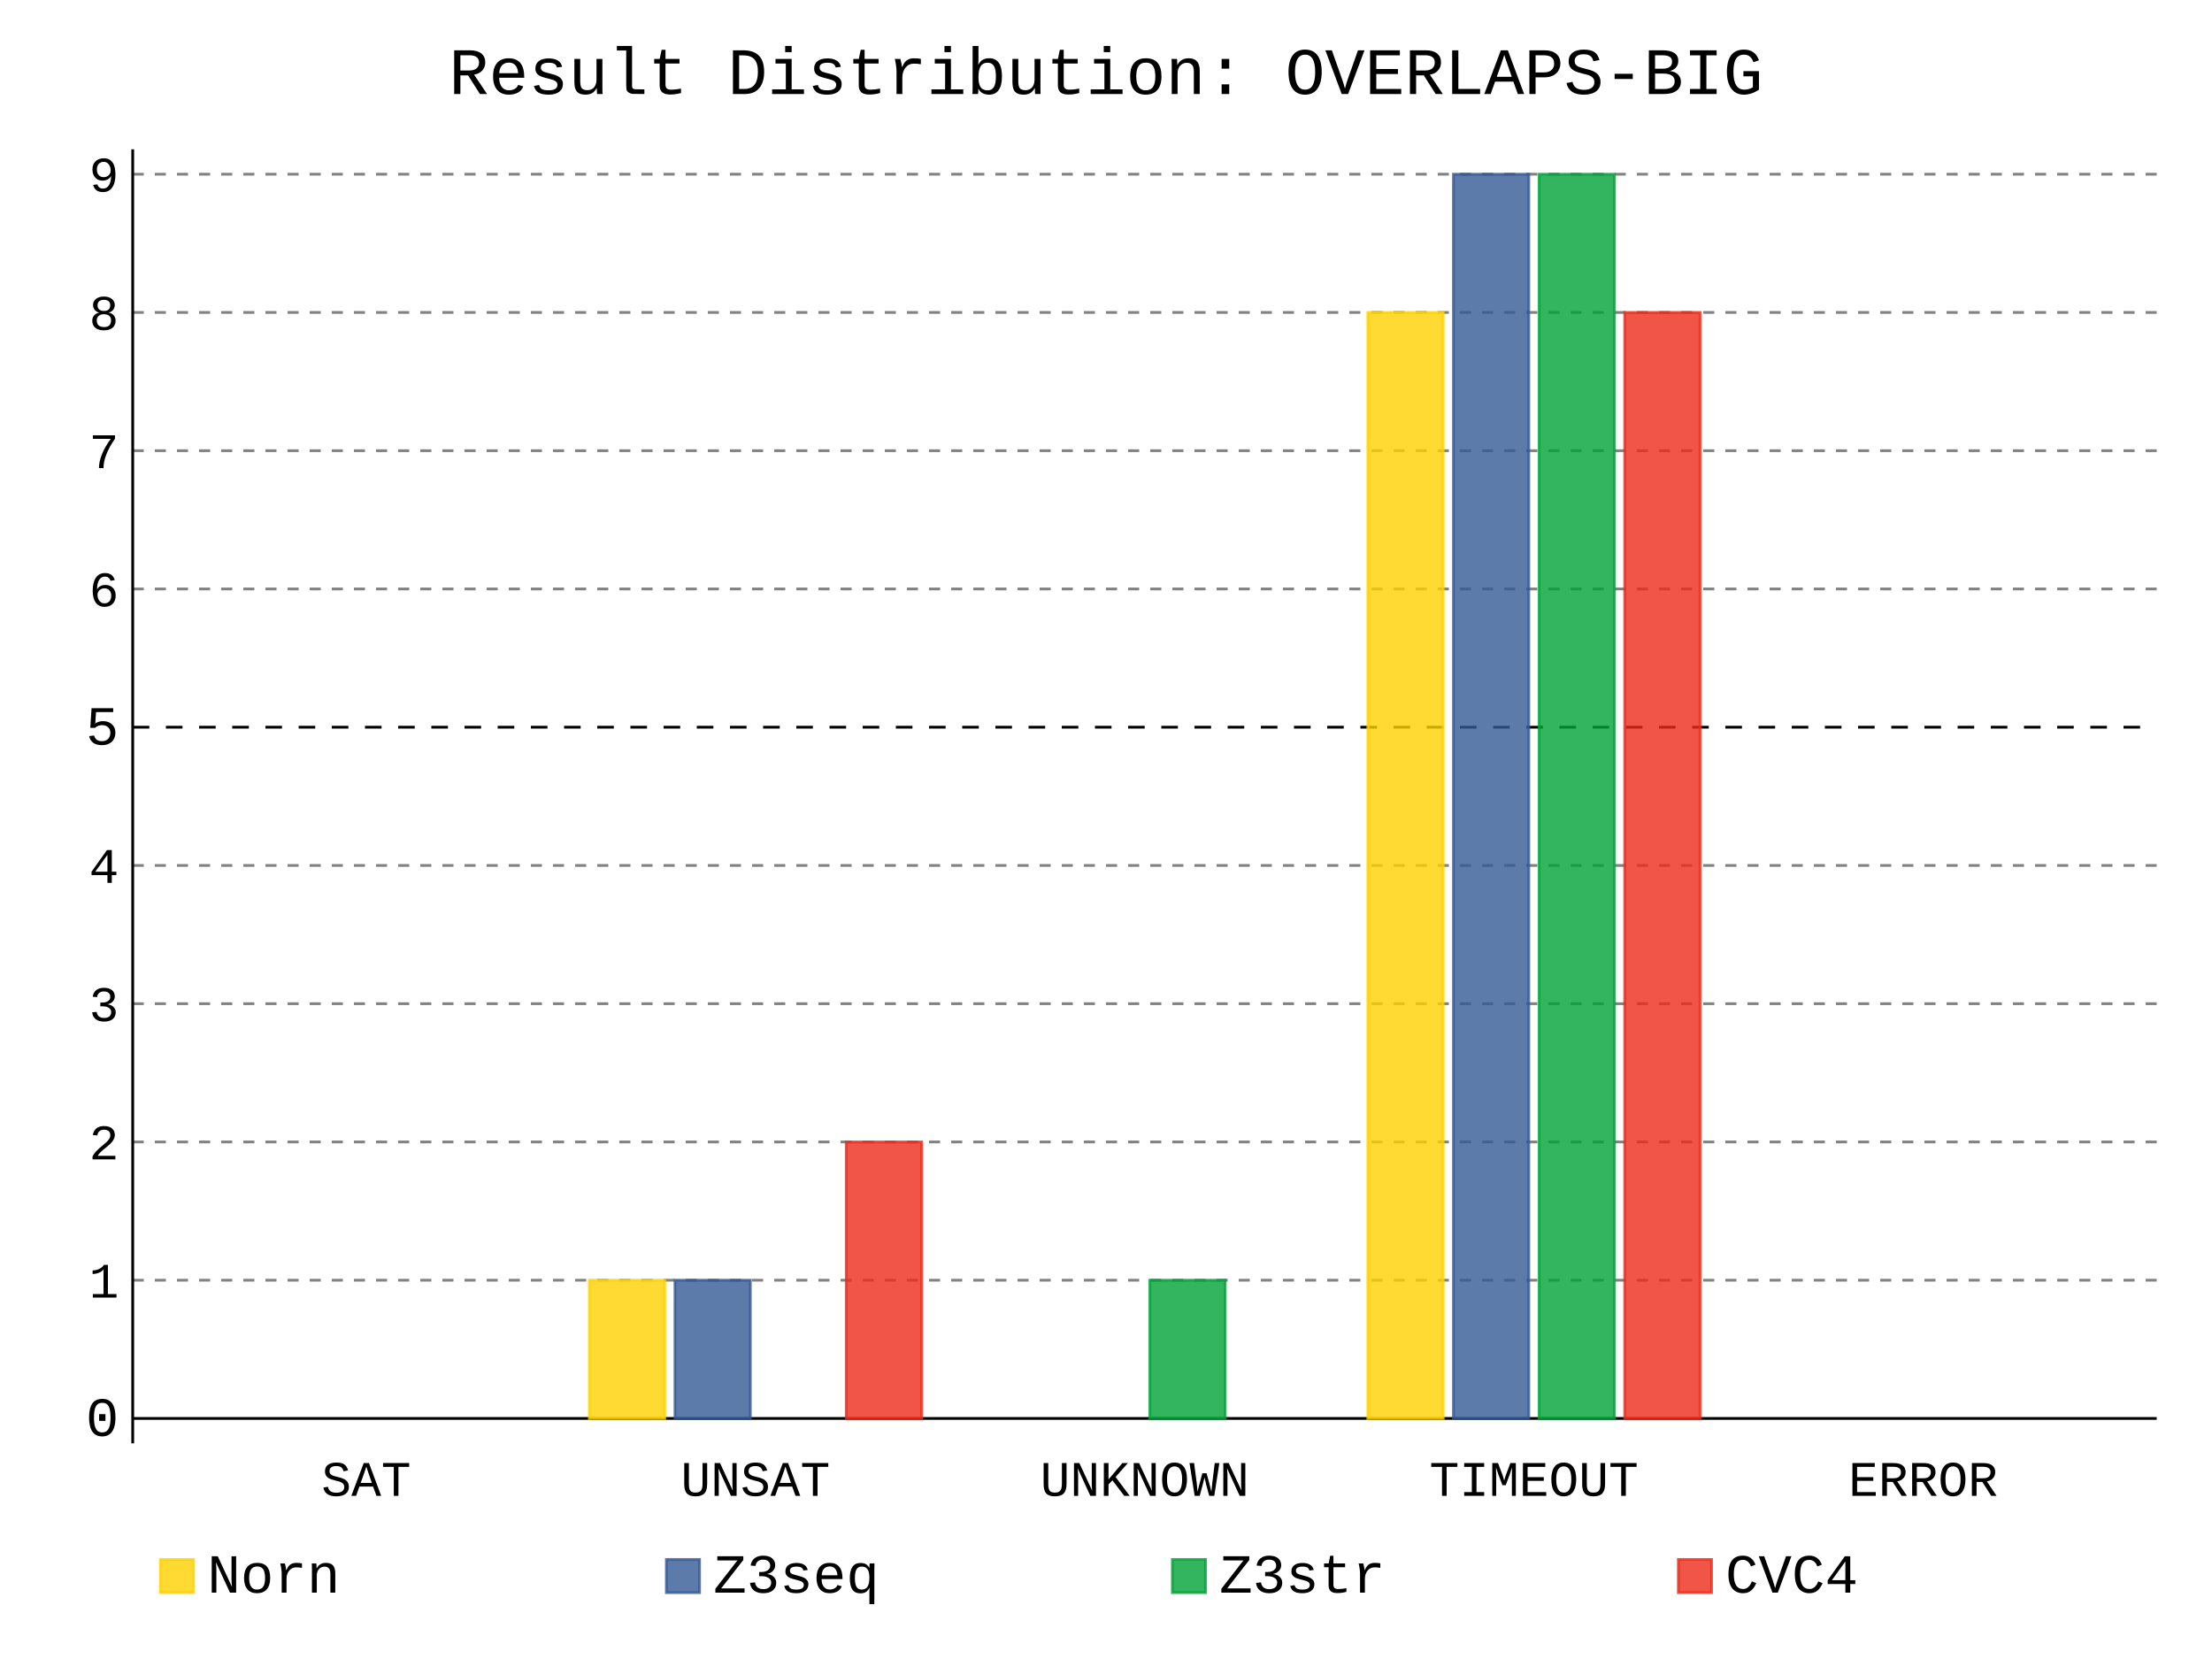
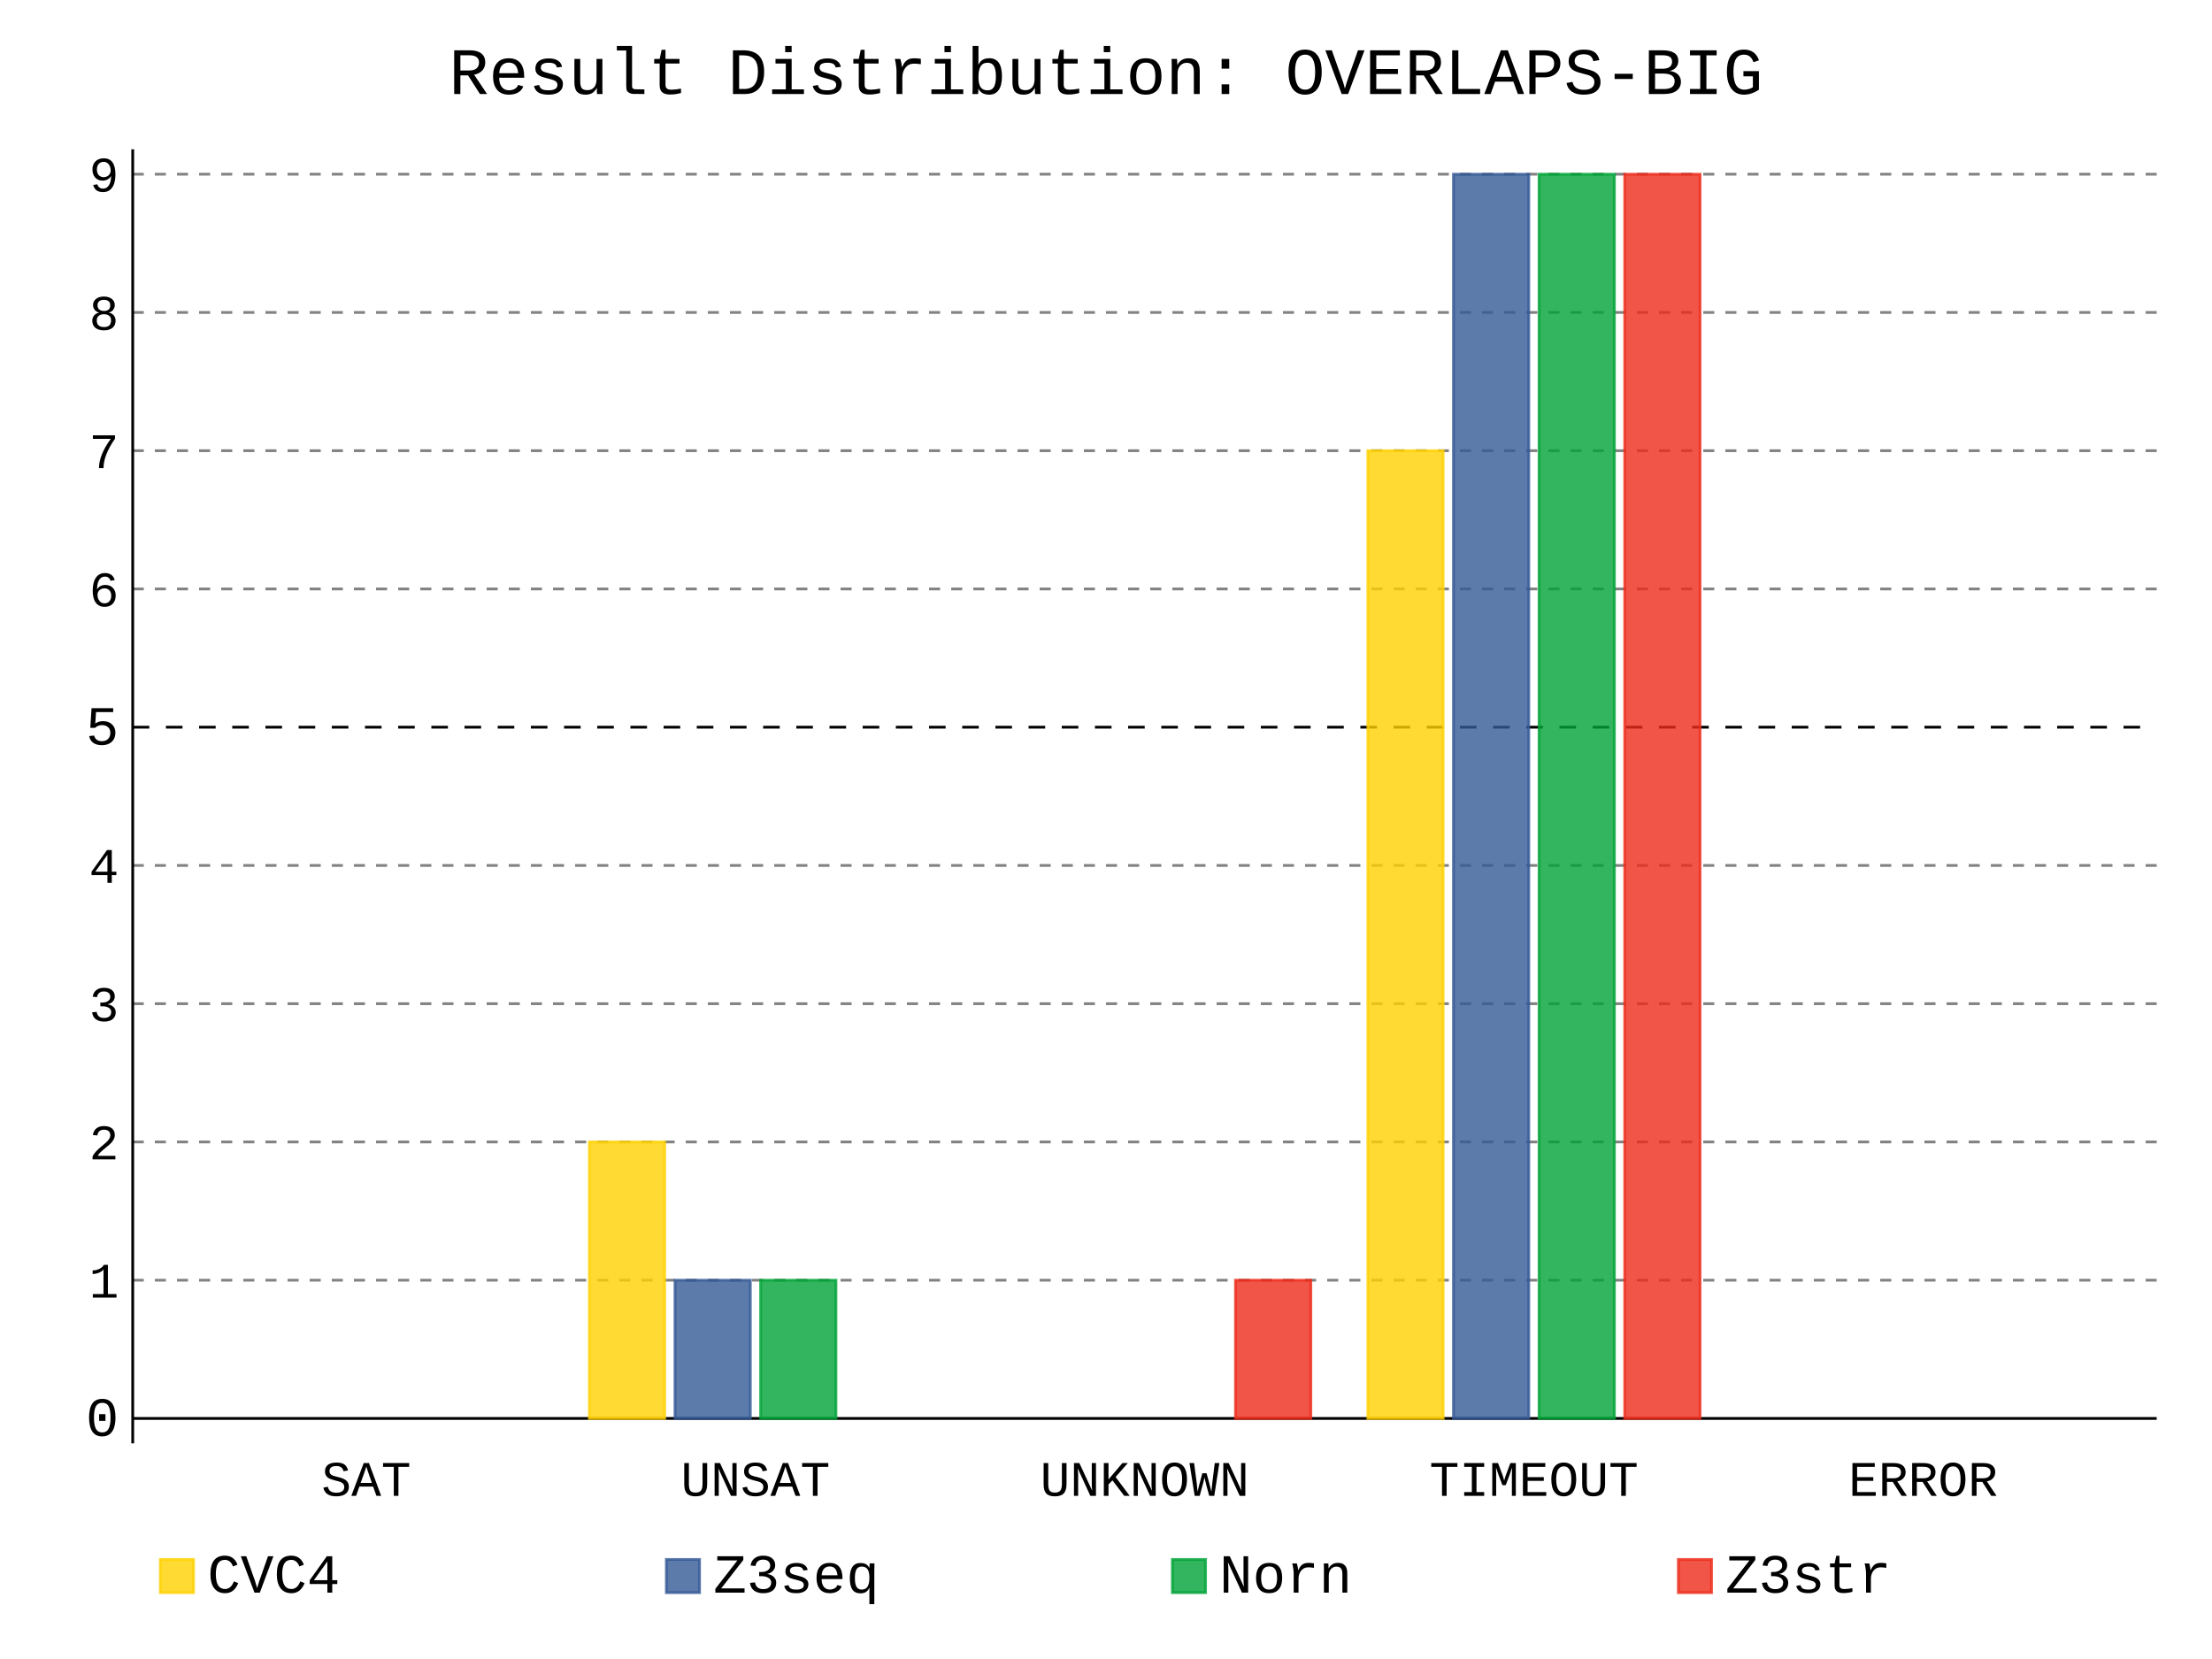
- <svg xmlns="http://www.w3.org/2000/svg" id="chart-d36cf704-b2e5-456a-a520-49f7e9948d20" class="pygal-chart" viewBox="0 0 800 600">
+ <svg xmlns="http://www.w3.org/2000/svg" id="chart-004ced79-6510-4f0e-8501-02af94f81541" class="pygal-chart" viewBox="0 0 800 600">
  <defs>
-     <style type="text/css">#chart-d36cf704-b2e5-456a-a520-49f7e9948d20{-webkit-user-select:none;-webkit-font-smoothing:antialiased;font-family:Consolas,"Liberation Mono",Menlo,Courier,monospace}#chart-d36cf704-b2e5-456a-a520-49f7e9948d20 .title{font-family:Consolas,"Liberation Mono",Menlo,Courier,monospace;font-size:24px}#chart-d36cf704-b2e5-456a-a520-49f7e9948d20 .legends .legend text{font-family:Consolas,"Liberation Mono",Menlo,Courier,monospace;font-size:20px}#chart-d36cf704-b2e5-456a-a520-49f7e9948d20 .axis text{font-family:Consolas,"Liberation Mono",Menlo,Courier,monospace;font-size:18px}#chart-d36cf704-b2e5-456a-a520-49f7e9948d20 .axis text.major{font-family:Consolas,"Liberation Mono",Menlo,Courier,monospace;font-size:20px}#chart-d36cf704-b2e5-456a-a520-49f7e9948d20 .text-overlay text.value{font-family:Consolas,"Liberation Mono",Menlo,Courier,monospace;font-size:22px}#chart-d36cf704-b2e5-456a-a520-49f7e9948d20 .text-overlay text.label{font-family:Consolas,"Liberation Mono",Menlo,Courier,monospace;font-size:20px}#chart-d36cf704-b2e5-456a-a520-49f7e9948d20 .tooltip{font-family:Consolas,"Liberation Mono",Menlo,Courier,monospace;font-size:20px}#chart-d36cf704-b2e5-456a-a520-49f7e9948d20 text.no_data{font-family:Consolas,"Liberation Mono",Menlo,Courier,monospace;font-size:64px}
- #chart-d36cf704-b2e5-456a-a520-49f7e9948d20{background-color:#FFFFFF}#chart-d36cf704-b2e5-456a-a520-49f7e9948d20 path,#chart-d36cf704-b2e5-456a-a520-49f7e9948d20 line,#chart-d36cf704-b2e5-456a-a520-49f7e9948d20 rect,#chart-d36cf704-b2e5-456a-a520-49f7e9948d20 circle{-webkit-transition:100ms;-moz-transition:100ms;transition:100ms}#chart-d36cf704-b2e5-456a-a520-49f7e9948d20 .graph &gt; .background{fill:#FFFFFF}#chart-d36cf704-b2e5-456a-a520-49f7e9948d20 .plot &gt; .background{fill:#FFFFFF}#chart-d36cf704-b2e5-456a-a520-49f7e9948d20 .graph{fill:#000000}#chart-d36cf704-b2e5-456a-a520-49f7e9948d20 text.no_data{fill:#000000}#chart-d36cf704-b2e5-456a-a520-49f7e9948d20 .title{fill:#000000}#chart-d36cf704-b2e5-456a-a520-49f7e9948d20 .legends .legend text{fill:#000000}#chart-d36cf704-b2e5-456a-a520-49f7e9948d20 .legends .legend:hover text{fill:#000000}#chart-d36cf704-b2e5-456a-a520-49f7e9948d20 .axis .line{stroke:#000000}#chart-d36cf704-b2e5-456a-a520-49f7e9948d20 .axis .guide.line{stroke:#828282}#chart-d36cf704-b2e5-456a-a520-49f7e9948d20 .axis .major.line{stroke:#000000}#chart-d36cf704-b2e5-456a-a520-49f7e9948d20 .axis text.major{fill:#000000}#chart-d36cf704-b2e5-456a-a520-49f7e9948d20 .axis.y .guides:hover .guide.line,#chart-d36cf704-b2e5-456a-a520-49f7e9948d20 .line-graph .axis.x .guides:hover .guide.line,#chart-d36cf704-b2e5-456a-a520-49f7e9948d20 .stackedline-graph .axis.x .guides:hover .guide.line,#chart-d36cf704-b2e5-456a-a520-49f7e9948d20 .xy-graph .axis.x .guides:hover .guide.line{stroke:#000000}#chart-d36cf704-b2e5-456a-a520-49f7e9948d20 .axis .guides:hover text{fill:#000000}#chart-d36cf704-b2e5-456a-a520-49f7e9948d20 .reactive{fill-opacity:.8;stroke-opacity:.8}#chart-d36cf704-b2e5-456a-a520-49f7e9948d20 .ci{stroke:#000000}#chart-d36cf704-b2e5-456a-a520-49f7e9948d20 .reactive.active,#chart-d36cf704-b2e5-456a-a520-49f7e9948d20 .active .reactive{fill-opacity:.9;stroke-opacity:.9;stroke-width:4}#chart-d36cf704-b2e5-456a-a520-49f7e9948d20 .ci .reactive.active{stroke-width:1.5}#chart-d36cf704-b2e5-456a-a520-49f7e9948d20 .series text{fill:#000000}#chart-d36cf704-b2e5-456a-a520-49f7e9948d20 .tooltip rect{fill:#FFFFFF;stroke:#000000;-webkit-transition:opacity 100ms;-moz-transition:opacity 100ms;transition:opacity 100ms}#chart-d36cf704-b2e5-456a-a520-49f7e9948d20 .tooltip .label{fill:#000000}#chart-d36cf704-b2e5-456a-a520-49f7e9948d20 .tooltip .label{fill:#000000}#chart-d36cf704-b2e5-456a-a520-49f7e9948d20 .tooltip .legend{font-size:.8em;fill:#828282}#chart-d36cf704-b2e5-456a-a520-49f7e9948d20 .tooltip .x_label{font-size:.6em;fill:#000000}#chart-d36cf704-b2e5-456a-a520-49f7e9948d20 .tooltip .xlink{font-size:.5em;text-decoration:underline}#chart-d36cf704-b2e5-456a-a520-49f7e9948d20 .tooltip .value{font-size:1.5em}#chart-d36cf704-b2e5-456a-a520-49f7e9948d20 .bound{font-size:.5em}#chart-d36cf704-b2e5-456a-a520-49f7e9948d20 .max-value{font-size:.75em;fill:#828282}#chart-d36cf704-b2e5-456a-a520-49f7e9948d20 .map-element{fill:#FFFFFF;stroke:#828282 !important}#chart-d36cf704-b2e5-456a-a520-49f7e9948d20 .map-element .reactive{fill-opacity:inherit;stroke-opacity:inherit}#chart-d36cf704-b2e5-456a-a520-49f7e9948d20 .color-0,#chart-d36cf704-b2e5-456a-a520-49f7e9948d20 .color-0 a:visited{stroke:#FFD000;fill:#FFD000}#chart-d36cf704-b2e5-456a-a520-49f7e9948d20 .color-1,#chart-d36cf704-b2e5-456a-a520-49f7e9948d20 .color-1 a:visited{stroke:#345995;fill:#345995}#chart-d36cf704-b2e5-456a-a520-49f7e9948d20 .color-2,#chart-d36cf704-b2e5-456a-a520-49f7e9948d20 .color-2 a:visited{stroke:#01A337;fill:#01A337}#chart-d36cf704-b2e5-456a-a520-49f7e9948d20 .color-3,#chart-d36cf704-b2e5-456a-a520-49f7e9948d20 .color-3 a:visited{stroke:#ED2B1A;fill:#ED2B1A}#chart-d36cf704-b2e5-456a-a520-49f7e9948d20 .text-overlay .color-0 text{fill:black}#chart-d36cf704-b2e5-456a-a520-49f7e9948d20 .text-overlay .color-1 text{fill:black}#chart-d36cf704-b2e5-456a-a520-49f7e9948d20 .text-overlay .color-2 text{fill:black}#chart-d36cf704-b2e5-456a-a520-49f7e9948d20 .text-overlay .color-3 text{fill:black}
- #chart-d36cf704-b2e5-456a-a520-49f7e9948d20 text.no_data{text-anchor:middle}#chart-d36cf704-b2e5-456a-a520-49f7e9948d20 .guide.line{fill:none}#chart-d36cf704-b2e5-456a-a520-49f7e9948d20 .centered{text-anchor:middle}#chart-d36cf704-b2e5-456a-a520-49f7e9948d20 .title{text-anchor:middle}#chart-d36cf704-b2e5-456a-a520-49f7e9948d20 .legends .legend text{fill-opacity:1}#chart-d36cf704-b2e5-456a-a520-49f7e9948d20 .axis.x text{text-anchor:middle}#chart-d36cf704-b2e5-456a-a520-49f7e9948d20 .axis.x:not(.web) text[transform]{text-anchor:start}#chart-d36cf704-b2e5-456a-a520-49f7e9948d20 .axis.x:not(.web) text[transform].backwards{text-anchor:end}#chart-d36cf704-b2e5-456a-a520-49f7e9948d20 .axis.y text{text-anchor:end}#chart-d36cf704-b2e5-456a-a520-49f7e9948d20 .axis.y text[transform].backwards{text-anchor:start}#chart-d36cf704-b2e5-456a-a520-49f7e9948d20 .axis.y2 text{text-anchor:start}#chart-d36cf704-b2e5-456a-a520-49f7e9948d20 .axis.y2 text[transform].backwards{text-anchor:end}#chart-d36cf704-b2e5-456a-a520-49f7e9948d20 .axis .guide.line{stroke-dasharray:4,4}#chart-d36cf704-b2e5-456a-a520-49f7e9948d20 .axis .major.guide.line{stroke-dasharray:6,6}#chart-d36cf704-b2e5-456a-a520-49f7e9948d20 .horizontal .axis.y .guide.line,#chart-d36cf704-b2e5-456a-a520-49f7e9948d20 .horizontal .axis.y2 .guide.line,#chart-d36cf704-b2e5-456a-a520-49f7e9948d20 .vertical .axis.x .guide.line{opacity:0}#chart-d36cf704-b2e5-456a-a520-49f7e9948d20 .horizontal .axis.always_show .guide.line,#chart-d36cf704-b2e5-456a-a520-49f7e9948d20 .vertical .axis.always_show .guide.line{opacity:1 !important}#chart-d36cf704-b2e5-456a-a520-49f7e9948d20 .axis.y .guides:hover .guide.line,#chart-d36cf704-b2e5-456a-a520-49f7e9948d20 .axis.y2 .guides:hover .guide.line,#chart-d36cf704-b2e5-456a-a520-49f7e9948d20 .axis.x .guides:hover .guide.line{opacity:1}#chart-d36cf704-b2e5-456a-a520-49f7e9948d20 .axis .guides:hover text{opacity:1}#chart-d36cf704-b2e5-456a-a520-49f7e9948d20 .nofill{fill:none}#chart-d36cf704-b2e5-456a-a520-49f7e9948d20 .subtle-fill{fill-opacity:.2}#chart-d36cf704-b2e5-456a-a520-49f7e9948d20 .dot{stroke-width:1px;fill-opacity:1}#chart-d36cf704-b2e5-456a-a520-49f7e9948d20 .dot.active{stroke-width:5px}#chart-d36cf704-b2e5-456a-a520-49f7e9948d20 .dot.negative{fill:transparent}#chart-d36cf704-b2e5-456a-a520-49f7e9948d20 text,#chart-d36cf704-b2e5-456a-a520-49f7e9948d20 tspan{stroke:none !important}#chart-d36cf704-b2e5-456a-a520-49f7e9948d20 .series text.active{opacity:1}#chart-d36cf704-b2e5-456a-a520-49f7e9948d20 .tooltip rect{fill-opacity:.95;stroke-width:.5}#chart-d36cf704-b2e5-456a-a520-49f7e9948d20 .tooltip text{fill-opacity:1}#chart-d36cf704-b2e5-456a-a520-49f7e9948d20 .showable{visibility:hidden}#chart-d36cf704-b2e5-456a-a520-49f7e9948d20 .showable.shown{visibility:visible}#chart-d36cf704-b2e5-456a-a520-49f7e9948d20 .gauge-background{fill:rgba(229,229,229,1);stroke:none}#chart-d36cf704-b2e5-456a-a520-49f7e9948d20 .bg-lines{stroke:#FFFFFF;stroke-width:2px}</style>
+     <style type="text/css">#chart-004ced79-6510-4f0e-8501-02af94f81541{-webkit-user-select:none;-webkit-font-smoothing:antialiased;font-family:Consolas,"Liberation Mono",Menlo,Courier,monospace}#chart-004ced79-6510-4f0e-8501-02af94f81541 .title{font-family:Consolas,"Liberation Mono",Menlo,Courier,monospace;font-size:24px}#chart-004ced79-6510-4f0e-8501-02af94f81541 .legends .legend text{font-family:Consolas,"Liberation Mono",Menlo,Courier,monospace;font-size:20px}#chart-004ced79-6510-4f0e-8501-02af94f81541 .axis text{font-family:Consolas,"Liberation Mono",Menlo,Courier,monospace;font-size:18px}#chart-004ced79-6510-4f0e-8501-02af94f81541 .axis text.major{font-family:Consolas,"Liberation Mono",Menlo,Courier,monospace;font-size:20px}#chart-004ced79-6510-4f0e-8501-02af94f81541 .text-overlay text.value{font-family:Consolas,"Liberation Mono",Menlo,Courier,monospace;font-size:22px}#chart-004ced79-6510-4f0e-8501-02af94f81541 .text-overlay text.label{font-family:Consolas,"Liberation Mono",Menlo,Courier,monospace;font-size:20px}#chart-004ced79-6510-4f0e-8501-02af94f81541 .tooltip{font-family:Consolas,"Liberation Mono",Menlo,Courier,monospace;font-size:20px}#chart-004ced79-6510-4f0e-8501-02af94f81541 text.no_data{font-family:Consolas,"Liberation Mono",Menlo,Courier,monospace;font-size:64px}
+ #chart-004ced79-6510-4f0e-8501-02af94f81541{background-color:#FFFFFF}#chart-004ced79-6510-4f0e-8501-02af94f81541 path,#chart-004ced79-6510-4f0e-8501-02af94f81541 line,#chart-004ced79-6510-4f0e-8501-02af94f81541 rect,#chart-004ced79-6510-4f0e-8501-02af94f81541 circle{-webkit-transition:100ms;-moz-transition:100ms;transition:100ms}#chart-004ced79-6510-4f0e-8501-02af94f81541 .graph &gt; .background{fill:#FFFFFF}#chart-004ced79-6510-4f0e-8501-02af94f81541 .plot &gt; .background{fill:#FFFFFF}#chart-004ced79-6510-4f0e-8501-02af94f81541 .graph{fill:#000000}#chart-004ced79-6510-4f0e-8501-02af94f81541 text.no_data{fill:#000000}#chart-004ced79-6510-4f0e-8501-02af94f81541 .title{fill:#000000}#chart-004ced79-6510-4f0e-8501-02af94f81541 .legends .legend text{fill:#000000}#chart-004ced79-6510-4f0e-8501-02af94f81541 .legends .legend:hover text{fill:#000000}#chart-004ced79-6510-4f0e-8501-02af94f81541 .axis .line{stroke:#000000}#chart-004ced79-6510-4f0e-8501-02af94f81541 .axis .guide.line{stroke:#828282}#chart-004ced79-6510-4f0e-8501-02af94f81541 .axis .major.line{stroke:#000000}#chart-004ced79-6510-4f0e-8501-02af94f81541 .axis text.major{fill:#000000}#chart-004ced79-6510-4f0e-8501-02af94f81541 .axis.y .guides:hover .guide.line,#chart-004ced79-6510-4f0e-8501-02af94f81541 .line-graph .axis.x .guides:hover .guide.line,#chart-004ced79-6510-4f0e-8501-02af94f81541 .stackedline-graph .axis.x .guides:hover .guide.line,#chart-004ced79-6510-4f0e-8501-02af94f81541 .xy-graph .axis.x .guides:hover .guide.line{stroke:#000000}#chart-004ced79-6510-4f0e-8501-02af94f81541 .axis .guides:hover text{fill:#000000}#chart-004ced79-6510-4f0e-8501-02af94f81541 .reactive{fill-opacity:.8;stroke-opacity:.8}#chart-004ced79-6510-4f0e-8501-02af94f81541 .ci{stroke:#000000}#chart-004ced79-6510-4f0e-8501-02af94f81541 .reactive.active,#chart-004ced79-6510-4f0e-8501-02af94f81541 .active .reactive{fill-opacity:.9;stroke-opacity:.9;stroke-width:4}#chart-004ced79-6510-4f0e-8501-02af94f81541 .ci .reactive.active{stroke-width:1.5}#chart-004ced79-6510-4f0e-8501-02af94f81541 .series text{fill:#000000}#chart-004ced79-6510-4f0e-8501-02af94f81541 .tooltip rect{fill:#FFFFFF;stroke:#000000;-webkit-transition:opacity 100ms;-moz-transition:opacity 100ms;transition:opacity 100ms}#chart-004ced79-6510-4f0e-8501-02af94f81541 .tooltip .label{fill:#000000}#chart-004ced79-6510-4f0e-8501-02af94f81541 .tooltip .label{fill:#000000}#chart-004ced79-6510-4f0e-8501-02af94f81541 .tooltip .legend{font-size:.8em;fill:#828282}#chart-004ced79-6510-4f0e-8501-02af94f81541 .tooltip .x_label{font-size:.6em;fill:#000000}#chart-004ced79-6510-4f0e-8501-02af94f81541 .tooltip .xlink{font-size:.5em;text-decoration:underline}#chart-004ced79-6510-4f0e-8501-02af94f81541 .tooltip .value{font-size:1.5em}#chart-004ced79-6510-4f0e-8501-02af94f81541 .bound{font-size:.5em}#chart-004ced79-6510-4f0e-8501-02af94f81541 .max-value{font-size:.75em;fill:#828282}#chart-004ced79-6510-4f0e-8501-02af94f81541 .map-element{fill:#FFFFFF;stroke:#828282 !important}#chart-004ced79-6510-4f0e-8501-02af94f81541 .map-element .reactive{fill-opacity:inherit;stroke-opacity:inherit}#chart-004ced79-6510-4f0e-8501-02af94f81541 .color-0,#chart-004ced79-6510-4f0e-8501-02af94f81541 .color-0 a:visited{stroke:#FFD000;fill:#FFD000}#chart-004ced79-6510-4f0e-8501-02af94f81541 .color-1,#chart-004ced79-6510-4f0e-8501-02af94f81541 .color-1 a:visited{stroke:#345995;fill:#345995}#chart-004ced79-6510-4f0e-8501-02af94f81541 .color-2,#chart-004ced79-6510-4f0e-8501-02af94f81541 .color-2 a:visited{stroke:#01A337;fill:#01A337}#chart-004ced79-6510-4f0e-8501-02af94f81541 .color-3,#chart-004ced79-6510-4f0e-8501-02af94f81541 .color-3 a:visited{stroke:#ED2B1A;fill:#ED2B1A}#chart-004ced79-6510-4f0e-8501-02af94f81541 .text-overlay .color-0 text{fill:black}#chart-004ced79-6510-4f0e-8501-02af94f81541 .text-overlay .color-1 text{fill:black}#chart-004ced79-6510-4f0e-8501-02af94f81541 .text-overlay .color-2 text{fill:black}#chart-004ced79-6510-4f0e-8501-02af94f81541 .text-overlay .color-3 text{fill:black}
+ #chart-004ced79-6510-4f0e-8501-02af94f81541 text.no_data{text-anchor:middle}#chart-004ced79-6510-4f0e-8501-02af94f81541 .guide.line{fill:none}#chart-004ced79-6510-4f0e-8501-02af94f81541 .centered{text-anchor:middle}#chart-004ced79-6510-4f0e-8501-02af94f81541 .title{text-anchor:middle}#chart-004ced79-6510-4f0e-8501-02af94f81541 .legends .legend text{fill-opacity:1}#chart-004ced79-6510-4f0e-8501-02af94f81541 .axis.x text{text-anchor:middle}#chart-004ced79-6510-4f0e-8501-02af94f81541 .axis.x:not(.web) text[transform]{text-anchor:start}#chart-004ced79-6510-4f0e-8501-02af94f81541 .axis.x:not(.web) text[transform].backwards{text-anchor:end}#chart-004ced79-6510-4f0e-8501-02af94f81541 .axis.y text{text-anchor:end}#chart-004ced79-6510-4f0e-8501-02af94f81541 .axis.y text[transform].backwards{text-anchor:start}#chart-004ced79-6510-4f0e-8501-02af94f81541 .axis.y2 text{text-anchor:start}#chart-004ced79-6510-4f0e-8501-02af94f81541 .axis.y2 text[transform].backwards{text-anchor:end}#chart-004ced79-6510-4f0e-8501-02af94f81541 .axis .guide.line{stroke-dasharray:4,4}#chart-004ced79-6510-4f0e-8501-02af94f81541 .axis .major.guide.line{stroke-dasharray:6,6}#chart-004ced79-6510-4f0e-8501-02af94f81541 .horizontal .axis.y .guide.line,#chart-004ced79-6510-4f0e-8501-02af94f81541 .horizontal .axis.y2 .guide.line,#chart-004ced79-6510-4f0e-8501-02af94f81541 .vertical .axis.x .guide.line{opacity:0}#chart-004ced79-6510-4f0e-8501-02af94f81541 .horizontal .axis.always_show .guide.line,#chart-004ced79-6510-4f0e-8501-02af94f81541 .vertical .axis.always_show .guide.line{opacity:1 !important}#chart-004ced79-6510-4f0e-8501-02af94f81541 .axis.y .guides:hover .guide.line,#chart-004ced79-6510-4f0e-8501-02af94f81541 .axis.y2 .guides:hover .guide.line,#chart-004ced79-6510-4f0e-8501-02af94f81541 .axis.x .guides:hover .guide.line{opacity:1}#chart-004ced79-6510-4f0e-8501-02af94f81541 .axis .guides:hover text{opacity:1}#chart-004ced79-6510-4f0e-8501-02af94f81541 .nofill{fill:none}#chart-004ced79-6510-4f0e-8501-02af94f81541 .subtle-fill{fill-opacity:.2}#chart-004ced79-6510-4f0e-8501-02af94f81541 .dot{stroke-width:1px;fill-opacity:1}#chart-004ced79-6510-4f0e-8501-02af94f81541 .dot.active{stroke-width:5px}#chart-004ced79-6510-4f0e-8501-02af94f81541 .dot.negative{fill:transparent}#chart-004ced79-6510-4f0e-8501-02af94f81541 text,#chart-004ced79-6510-4f0e-8501-02af94f81541 tspan{stroke:none !important}#chart-004ced79-6510-4f0e-8501-02af94f81541 .series text.active{opacity:1}#chart-004ced79-6510-4f0e-8501-02af94f81541 .tooltip rect{fill-opacity:.95;stroke-width:.5}#chart-004ced79-6510-4f0e-8501-02af94f81541 .tooltip text{fill-opacity:1}#chart-004ced79-6510-4f0e-8501-02af94f81541 .showable{visibility:hidden}#chart-004ced79-6510-4f0e-8501-02af94f81541 .showable.shown{visibility:visible}#chart-004ced79-6510-4f0e-8501-02af94f81541 .gauge-background{fill:rgba(229,229,229,1);stroke:none}#chart-004ced79-6510-4f0e-8501-02af94f81541 .bg-lines{stroke:#FFFFFF;stroke-width:2px}</style>
  </defs>
  <g class="graph bar-graph vertical">
    <rect class="background" height="600" width="800" x="0" y="0" />
    <g class="plot" transform="translate(48, 54)">
      <rect class="background" height="468.0" width="732" x="0" y="0" />
      <g class="axis y always_show">
        <g class="guides">
          <path class="axis major line" d="M0 459 h732" />
          <text class="major" x="-5" y="465.3">0</text>
        </g>
        <g class="guides">
          <path class="guide line" d="M0 409 h732" />
          <text class="" x="-5" y="415.3">1</text>
        </g>
        <g class="guides">
          <path class="guide line" d="M0 359 h732" />
          <text class="" x="-5" y="365.3">2</text>
        </g>
        <g class="guides">
          <path class="guide line" d="M0 309 h732" />
          <text class="" x="-5" y="315.3">3</text>
        </g>
        <g class="guides">
          <path class="guide line" d="M0 259 h732" />
          <text class="" x="-5" y="265.3">4</text>
        </g>
        <g class="guides">
          <path class="major guide line" d="M0 209 h732" />
          <text class="major" x="-5" y="215.3">5</text>
        </g>
        <g class="guides">
          <path class="guide line" d="M0 159 h732" />
          <text class="" x="-5" y="165.3">6</text>
        </g>
        <g class="guides">
          <path class="guide line" d="M0 109 h732" />
          <text class="" x="-5" y="115.3">7</text>
        </g>
        <g class="guides">
          <path class="guide line" d="M0 59 h732" />
          <text class="" x="-5" y="65.3">8</text>
        </g>
        <g class="guides">
          <path class="guide line" d="M0 9 h732" />
          <text class="" x="-5" y="15.3">9</text>
        </g>
      </g>
      <g class="axis x">
        <path class="line" d="M0 0 v468" />
        <g class="guides">
          <path class="guide line" d="M84.462 0 v468" />
          <text class="" x="84.462" y="487.0">SAT</text>
        </g>
        <g class="guides">
          <path class="guide line" d="M225.231 0 v468" />
          <text class="" x="225.231" y="487.0">UNSAT</text>
        </g>
        <g class="guides">
          <path class="guide line" d="M366 0 v468" />
          <text class="" x="366.0" y="487.0">UNKNOWN</text>
        </g>
        <g class="guides">
          <path class="guide line" d="M506.769 0 v468" />
          <text class="" x="506.769" y="487.0">TIMEOUT</text>
        </g>
        <g class="guides">
          <path class="guide line" d="M647.538 0 v468" />
          <text class="" x="647.538" y="487.0">ERROR</text>
        </g>
      </g>
      <g class="series serie-0 color-0">
        <g class="bars">
          <g class="bar">
            <rect class="rect reactive tooltip-trigger" height="0.0" rx="0" ry="0" width="27.253" x="24.381" y="459.0" />
          </g>
          <g class="bar">
-             <rect class="rect reactive tooltip-trigger" height="50.0" rx="0" ry="0" width="27.253" x="165.15" y="409.0" />
+             <rect class="rect reactive tooltip-trigger" height="100.0" rx="0" ry="0" width="27.253" x="165.15" y="359.0" />
          </g>
          <g class="bar">
            <rect class="rect reactive tooltip-trigger" height="0.0" rx="0" ry="0" width="27.253" x="305.92" y="459.0" />
          </g>
          <g class="bar">
-             <rect class="rect reactive tooltip-trigger" height="400.0" rx="0" ry="0" width="27.253" x="446.689" y="59.0" />
+             <rect class="rect reactive tooltip-trigger" height="350.0" rx="0" ry="0" width="27.253" x="446.689" y="109.0" />
          </g>
          <g class="bar">
            <rect class="rect reactive tooltip-trigger" height="0.0" rx="0" ry="0" width="27.253" x="587.458" y="459.0" />
          </g>
        </g>
      </g>
      <g class="series serie-1 color-1">
        <g class="bars">
          <g class="bar">
            <rect class="rect reactive tooltip-trigger" height="0.0" rx="0" ry="0" width="27.253" x="55.35" y="459.0" />
          </g>
          <g class="bar">
            <rect class="rect reactive tooltip-trigger" height="50.0" rx="0" ry="0" width="27.253" x="196.12" y="409.0" />
          </g>
          <g class="bar">
            <rect class="rect reactive tooltip-trigger" height="0.0" rx="0" ry="0" width="27.253" x="336.889" y="459.0" />
          </g>
          <g class="bar">
            <rect class="rect reactive tooltip-trigger" height="450.0" rx="0" ry="0" width="27.253" x="477.658" y="9.0" />
          </g>
          <g class="bar">
            <rect class="rect reactive tooltip-trigger" height="0.0" rx="0" ry="0" width="27.253" x="618.427" y="459.0" />
          </g>
        </g>
      </g>
      <g class="series serie-2 color-2">
        <g class="bars">
          <g class="bar">
            <rect class="rect reactive tooltip-trigger" height="0.0" rx="0" ry="0" width="27.253" x="86.32" y="459.0" />
          </g>
          <g class="bar">
-             <rect class="rect reactive tooltip-trigger" height="0.0" rx="0" ry="0" width="27.253" x="227.089" y="459.0" />
+             <rect class="rect reactive tooltip-trigger" height="50.0" rx="0" ry="0" width="27.253" x="227.089" y="409.0" />
          </g>
          <g class="bar">
-             <rect class="rect reactive tooltip-trigger" height="50.0" rx="0" ry="0" width="27.253" x="367.858" y="409.0" />
+             <rect class="rect reactive tooltip-trigger" height="0.0" rx="0" ry="0" width="27.253" x="367.858" y="459.0" />
          </g>
          <g class="bar">
            <rect class="rect reactive tooltip-trigger" height="450.0" rx="0" ry="0" width="27.253" x="508.627" y="9.0" />
          </g>
          <g class="bar">
            <rect class="rect reactive tooltip-trigger" height="0.0" rx="0" ry="0" width="27.253" x="649.397" y="459.0" />
          </g>
        </g>
      </g>
      <g class="series serie-3 color-3">
        <g class="bars">
          <g class="bar">
            <rect class="rect reactive tooltip-trigger" height="0.0" rx="0" ry="0" width="27.253" x="117.289" y="459.0" />
          </g>
          <g class="bar">
-             <rect class="rect reactive tooltip-trigger" height="100.0" rx="0" ry="0" width="27.253" x="258.058" y="359.0" />
+             <rect class="rect reactive tooltip-trigger" height="0.0" rx="0" ry="0" width="27.253" x="258.058" y="459.0" />
          </g>
          <g class="bar">
-             <rect class="rect reactive tooltip-trigger" height="0.0" rx="0" ry="0" width="27.253" x="398.827" y="459.0" />
+             <rect class="rect reactive tooltip-trigger" height="50.0" rx="0" ry="0" width="27.253" x="398.827" y="409.0" />
          </g>
          <g class="bar">
-             <rect class="rect reactive tooltip-trigger" height="400.0" rx="0" ry="0" width="27.253" x="539.597" y="59.0" />
+             <rect class="rect reactive tooltip-trigger" height="450.0" rx="0" ry="0" width="27.253" x="539.597" y="9.0" />
          </g>
          <g class="bar">
            <rect class="rect reactive tooltip-trigger" height="0.0" rx="0" ry="0" width="27.253" x="680.366" y="459.0" />
          </g>
        </g>
      </g>
    </g>
    <g class="titles">
      <text class="title plot_title" x="400.0" y="34">Result Distribution: OVERLAPS-BIG</text>
    </g>
    <g class="plot overlay" transform="translate(48, 54)">
      <g class="series serie-0 color-0" />
      <g class="series serie-1 color-1" />
      <g class="series serie-2 color-2" />
      <g class="series serie-3 color-3" />
    </g>
    <g class="plot text-overlay" transform="translate(48, 54)">
      <g class="series serie-0 color-0" />
      <g class="series serie-1 color-1" />
      <g class="series serie-2 color-2" />
      <g class="series serie-3 color-3" />
    </g>
    <g class="plot tooltip-overlay" transform="translate(48, 54)">
      <g class="tooltip" style="opacity: 0" transform="translate(0 0)">
        <rect class="tooltip-box" height="0" rx="10" ry="10" width="0" />
        <g class="text" />
      </g>
    </g>
    <g class="legends" transform="translate(58, 560)">
      <g class="legend reactive activate-serie" id="activate-serie-0">
        <rect class="color-0 reactive" height="12" width="12" x="0.0" y="4.0" />
-         <text x="17.0" y="16.0">Norn</text>
+         <text x="17.0" y="16.0">CVC4</text>
      </g>
      <g class="legend reactive activate-serie" id="activate-serie-1">
        <rect class="color-1 reactive" height="12" width="12" x="183.0" y="4.0" />
        <text x="200.0" y="16.0">Z3seq</text>
      </g>
      <g class="legend reactive activate-serie" id="activate-serie-2">
        <rect class="color-2 reactive" height="12" width="12" x="366.0" y="4.0" />
-         <text x="383.0" y="16.0">Z3str</text>
+         <text x="383.0" y="16.0">Norn</text>
      </g>
      <g class="legend reactive activate-serie" id="activate-serie-3">
        <rect class="color-3 reactive" height="12" width="12" x="549.0" y="4.0" />
-         <text x="566.0" y="16.0">CVC4</text>
+         <text x="566.0" y="16.0">Z3str</text>
      </g>
    </g>
  </g>
</svg>
